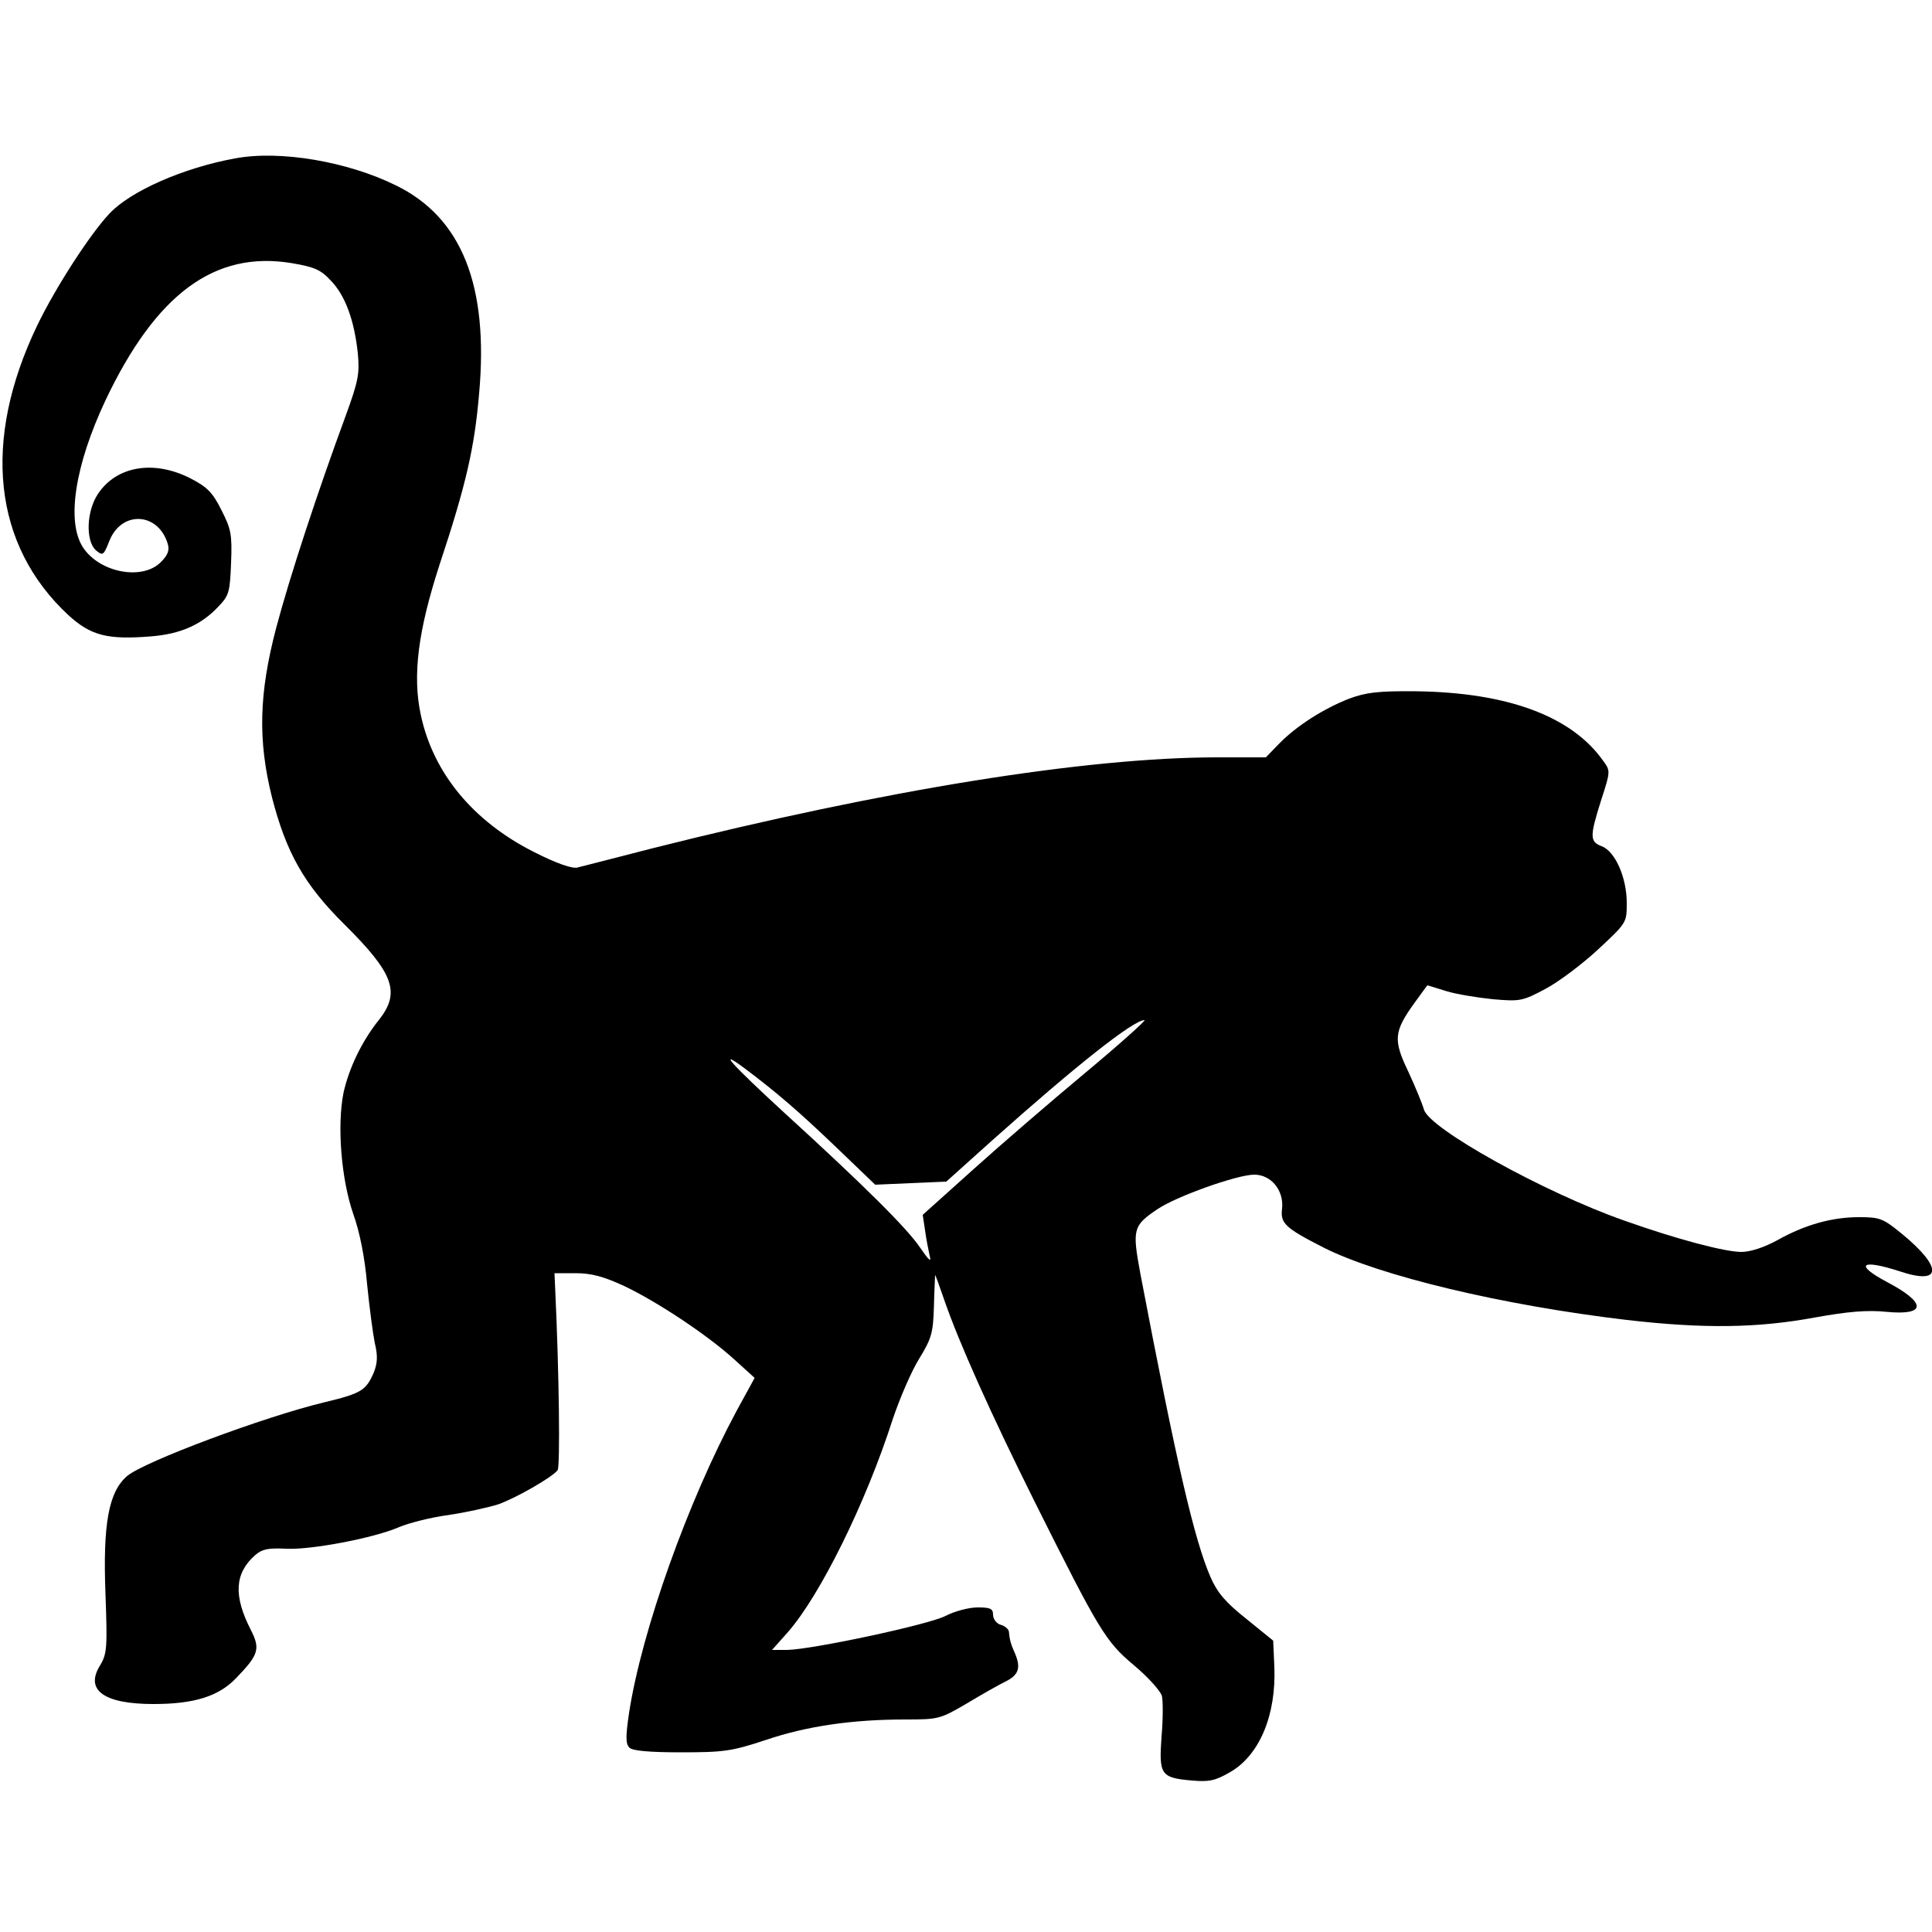
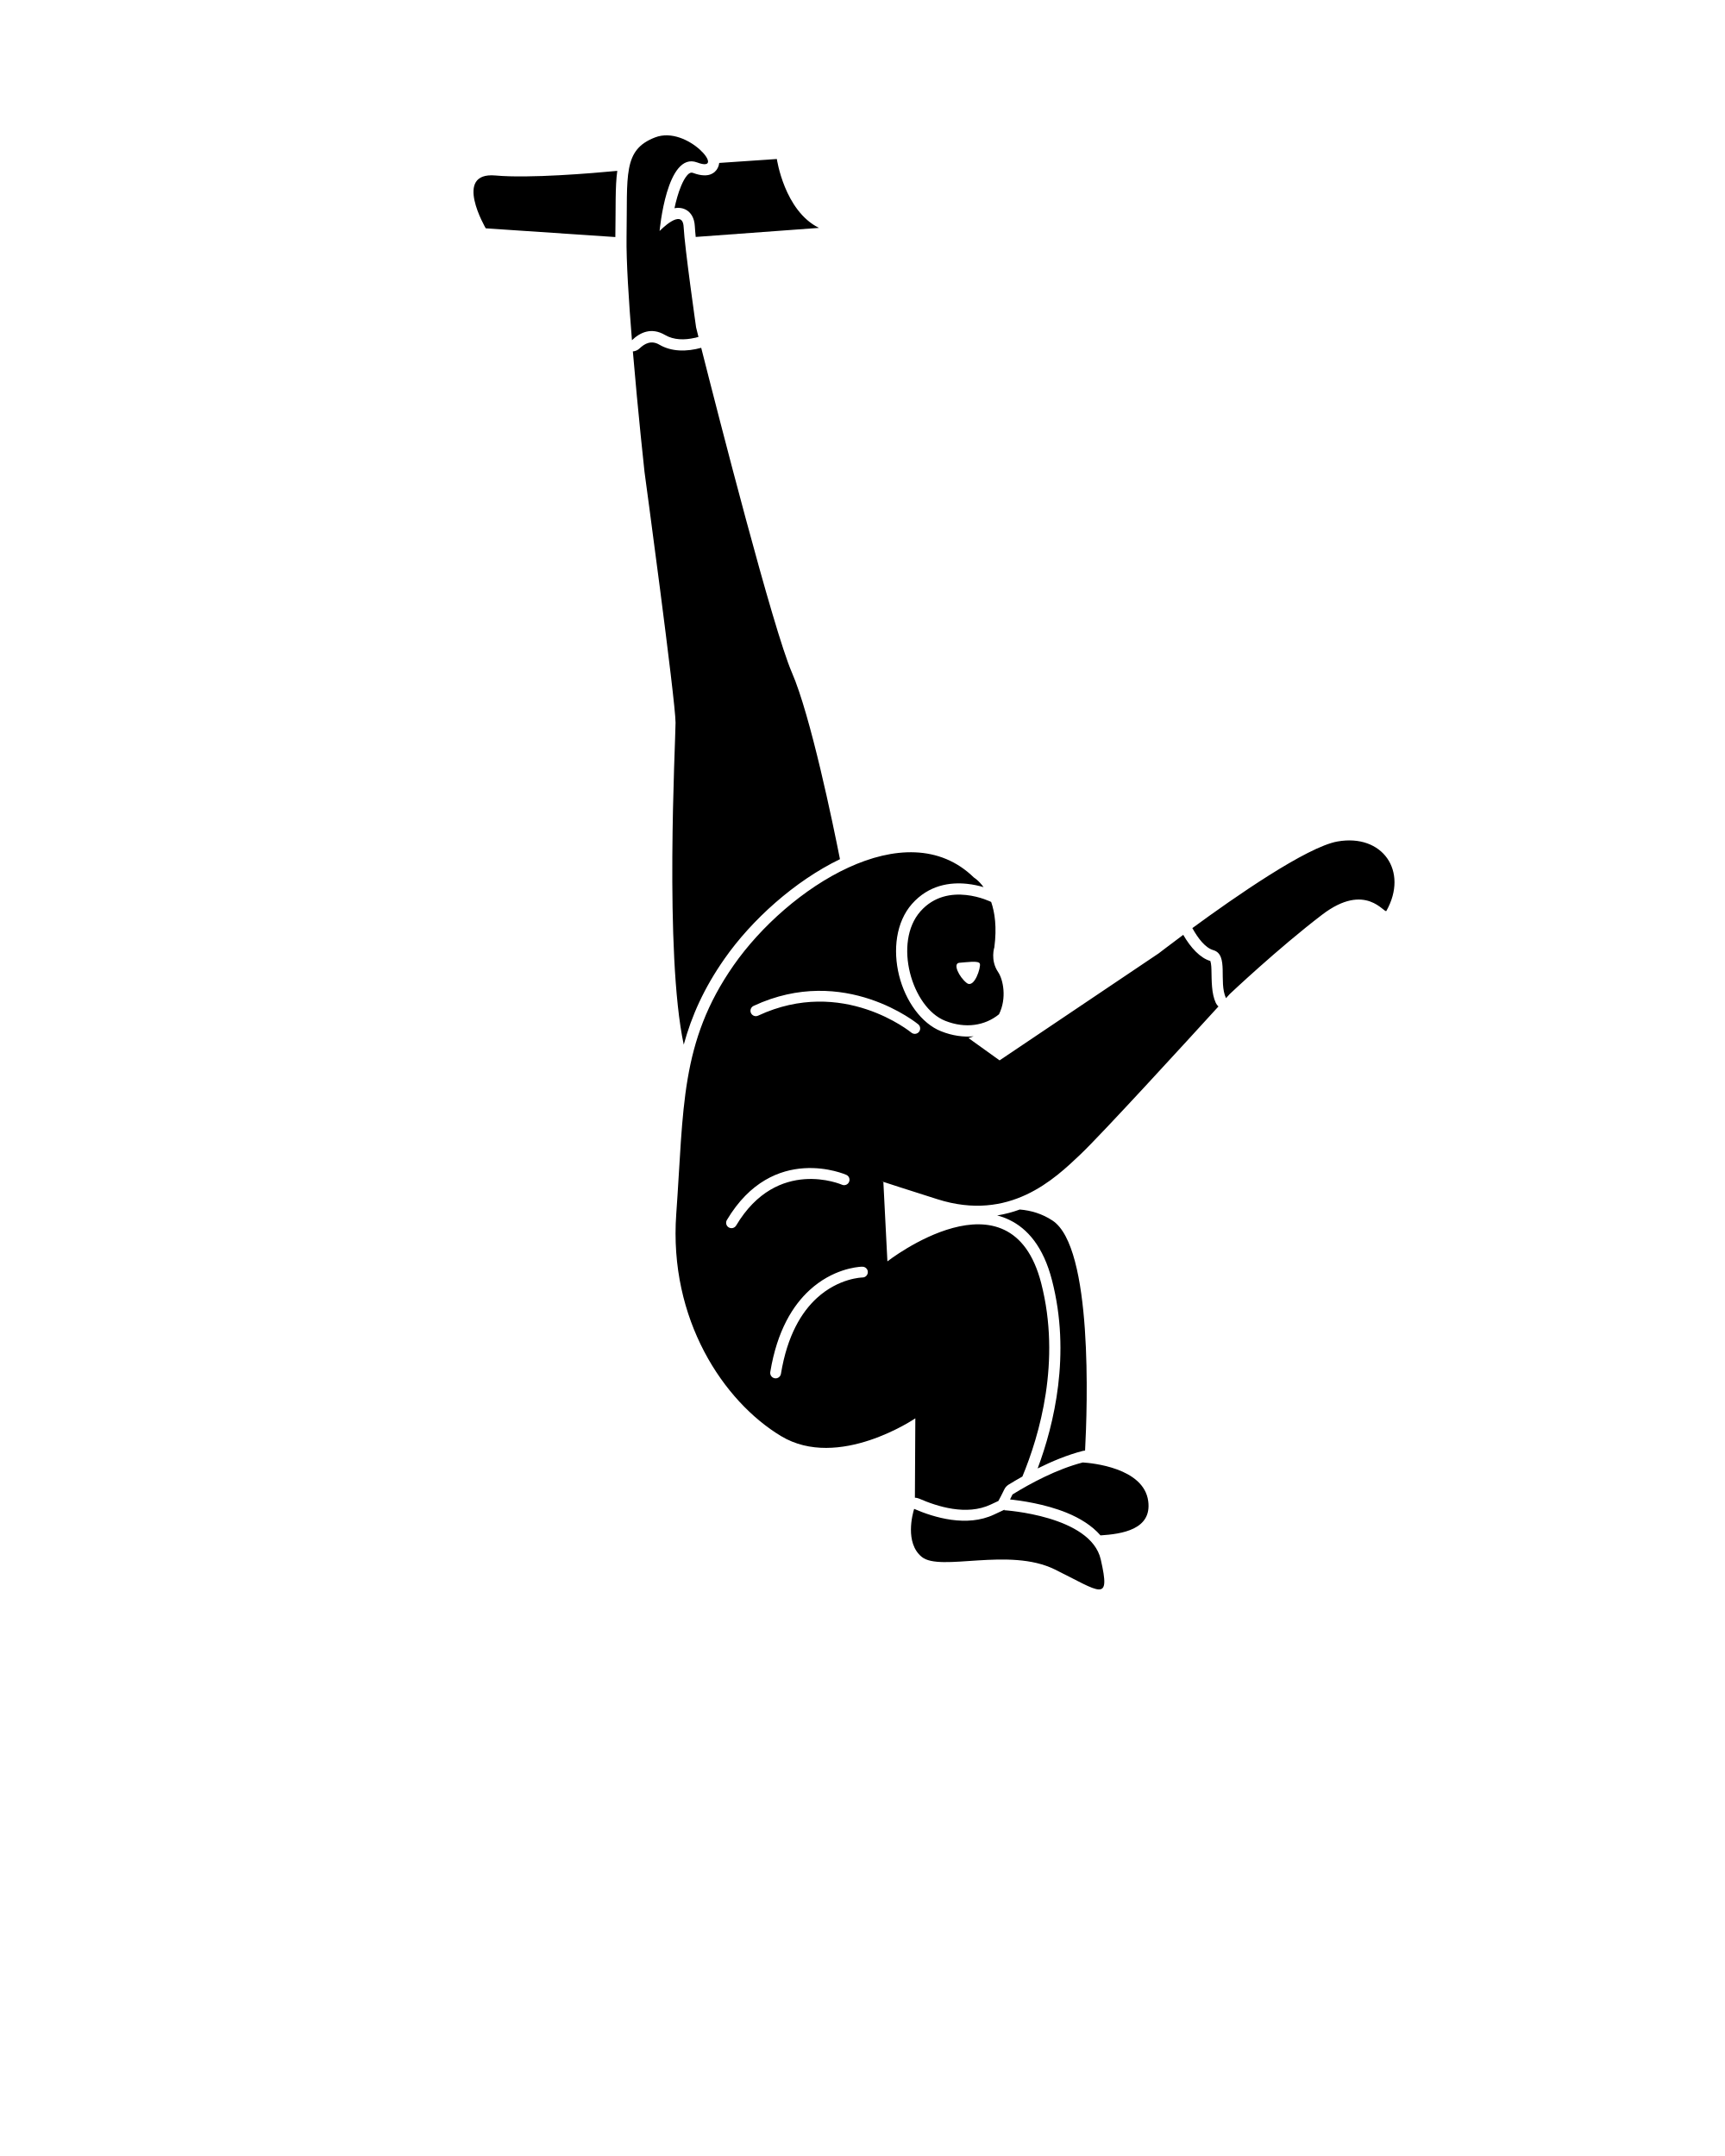
- <svg xmlns="http://www.w3.org/2000/svg" version="1.0" width="500pt" height="500pt" viewBox="0 0 500 500" preserveAspectRatio="xMidYMid meet">
-   <g transform="translate(0,500) scale(0.1,-0.1)" fill="#000000" stroke="none">
-     <path d="M608 4590 c-132 -24 -270 -84 -325 -143 -50 -53 -140 -192 -187 -290 -143 -298 -114 -568 81 -749 58 -53 101 -64 213 -55 77 6 131 30 175 77 28 29 30 38 33 113 3 74 0 88 -25 137 -23 46 -37 60 -82 83 -94 47 -190 31 -238 -42 -29 -44 -32 -120 -5 -145 18 -15 20 -14 35 24 31 79 126 75 151 -7 5 -17 1 -29 -18 -48 -48 -48 -158 -27 -201 38 -44 67 -21 213 58 381 131 276 283 388 482 355 59 -10 75 -17 101 -45 38 -39 61 -104 70 -188 5 -54 1 -73 -31 -161 -73 -198 -145 -417 -180 -549 -45 -171 -48 -292 -11 -440 37 -143 83 -225 187 -328 128 -127 146 -176 90 -247 -45 -56 -78 -126 -92 -189 -17 -85 -6 -223 25 -313 17 -47 30 -113 36 -182 6 -60 15 -128 20 -153 8 -33 7 -52 -3 -77 -20 -45 -31 -53 -127 -76 -155 -37 -468 -154 -511 -191 -48 -41 -63 -124 -56 -306 5 -138 4 -154 -14 -184 -40 -64 10 -100 138 -100 106 0 169 20 214 67 59 61 63 76 38 125 -45 88 -42 146 11 193 18 16 33 19 79 17 64 -4 231 28 294 56 24 10 81 25 127 31 47 7 105 20 130 28 45 16 138 69 153 88 7 8 4 252 -6 465 l-2 45 55 0 c41 0 73 -9 125 -33 86 -41 213 -125 284 -189 l54 -49 -46 -84 c-126 -234 -246 -569 -279 -783 -9 -61 -9 -80 1 -90 8 -8 51 -12 134 -12 111 0 131 3 219 32 106 36 224 53 361 53 86 0 90 1 160 42 40 24 84 49 99 56 34 17 40 35 26 70 -12 27 -15 37 -17 59 0 6 -10 15 -21 18 -11 3 -20 15 -20 26 0 16 -7 19 -40 19 -23 0 -60 -10 -83 -22 -45 -23 -346 -87 -410 -88 l-39 0 41 46 c84 96 202 335 271 550 18 54 49 126 69 158 32 52 36 67 38 135 1 42 3 78 3 81 0 3 11 -27 24 -65 38 -110 119 -291 233 -520 168 -336 184 -363 258 -425 36 -30 68 -66 72 -79 3 -13 3 -61 -1 -106 -7 -98 -2 -106 79 -113 45 -4 61 0 99 22 76 44 119 148 114 272 l-3 68 -69 56 c-53 42 -75 67 -93 108 -42 97 -87 289 -182 787 -21 114 -19 123 45 166 49 33 206 89 250 89 44 0 77 -41 72 -88 -5 -38 8 -50 108 -101 145 -73 462 -149 784 -187 199 -23 338 -21 485 6 88 16 138 20 187 15 104 -10 105 23 0 78 -84 45 -65 59 34 27 110 -37 113 9 6 97 -49 40 -57 43 -111 43 -69 0 -139 -19 -212 -60 -33 -18 -69 -30 -92 -30 -43 0 -168 33 -303 81 -208 73 -507 239 -519 288 -4 14 -22 58 -40 97 -40 83 -38 104 16 179 18 25 33 45 33 45 1 0 23 -7 49 -15 26 -8 81 -17 121 -21 70 -6 76 -5 136 27 34 18 95 64 136 102 74 69 74 69 74 120 0 66 -30 134 -65 147 -31 12 -31 25 -1 120 24 74 24 75 5 101 -82 116 -248 177 -485 180 -97 1 -129 -3 -172 -19 -67 -26 -137 -71 -181 -116 l-35 -36 -125 0 c-340 0 -861 -84 -1461 -235 -96 -25 -184 -47 -195 -50 -13 -4 -54 10 -113 40 -157 79 -261 204 -293 355 -22 102 -7 218 49 390 68 205 90 301 102 442 25 279 -45 455 -215 538 -125 62 -301 92 -417 70z m2200 -2367 c-90 -75 -221 -188 -292 -252 l-128 -115 6 -40 c3 -23 9 -52 12 -66 5 -18 -2 -12 -24 20 -33 50 -146 162 -352 350 -135 124 -177 170 -104 116 84 -63 143 -114 239 -206 l100 -96 92 4 92 4 118 106 c215 192 366 312 395 312 5 0 -64 -62 -154 -137z" />
+ <svg xmlns="http://www.w3.org/2000/svg" viewBox="0 0 32 40" version="1.1" xml:space="preserve" style="" x="0px" y="0px" fill-rule="evenodd" clip-rule="evenodd" stroke-linejoin="round" stroke-miterlimit="2">
+   <g transform="matrix(1,0,0,1,-74,-417)">
+     <path d="M90.958,444.994C91.33,445.156 91.936,445.337 92.439,445.1C92.509,445.067 92.575,445.036 92.636,445.008C92.632,445.015 92.629,445.019 92.629,445.019C92.629,445.019 94.235,445.118 94.42,445.933C94.606,446.748 94.42,446.538 93.568,446.118C92.716,445.698 91.444,446.168 91.098,445.884C90.781,445.623 90.93,445.084 90.958,444.994ZM92.737,444.819C92.751,444.791 92.767,444.76 92.783,444.726C93.115,444.521 93.604,444.257 94.086,444.133C94.252,444.143 95.217,444.231 95.3,444.849C95.372,445.378 94.812,445.46 94.415,445.486C94.257,445.304 94.033,445.166 93.788,445.066C93.382,444.901 92.93,444.839 92.737,444.819ZM90.972,444.786L90.98,443.314C90.98,443.314 89.554,444.286 88.488,443.643C87.423,443.001 86.404,441.481 86.545,439.522C86.686,437.564 86.612,436.337 87.611,434.907C88.61,433.477 90.803,432.047 92.067,433.281C92.067,433.281 92.153,433.331 92.246,433.459C92.161,433.434 92.057,433.41 91.943,433.398C91.622,433.363 91.227,433.421 90.918,433.77C90.621,434.107 90.561,434.626 90.679,435.099C90.797,435.573 91.094,435.989 91.458,436.133C91.667,436.216 91.871,436.244 92.062,436.226C92.031,436.237 92,436.248 91.966,436.259L92.543,436.673L95.494,434.688C95.494,434.688 95.673,434.55 95.95,434.344C96.088,434.584 96.267,434.775 96.45,434.828C96.456,434.83 96.454,434.838 96.456,434.844C96.459,434.854 96.462,434.866 96.464,434.877C96.47,434.914 96.472,434.954 96.473,434.996C96.478,435.197 96.472,435.43 96.554,435.607C96.566,435.632 96.583,435.655 96.603,435.673C96.023,436.309 94.429,438.052 94.041,438.419C93.565,438.871 92.731,439.675 91.39,439.249C90.724,439.037 90.472,438.956 90.387,438.927L90.387,438.923C90.387,438.923 90.301,438.898 90.387,438.927L90.462,440.402C90.462,440.402 92.751,438.613 93.315,440.807C93.687,442.256 93.283,443.629 92.966,444.394C92.873,444.446 92.787,444.497 92.709,444.545C92.676,444.566 92.648,444.596 92.631,444.632C92.585,444.727 92.547,444.8 92.521,444.847L92.38,444.913C91.929,445.126 91.384,444.949 91.049,444.803C91.024,444.793 90.998,444.787 90.972,444.786ZM92.918,439.44C93.125,439.457 93.333,439.518 93.525,439.645C94.276,440.14 94.172,443.099 94.129,443.912C94.115,443.913 94.102,443.915 94.089,443.918C93.801,443.992 93.511,444.113 93.249,444.244C93.556,443.423 93.868,442.122 93.516,440.755C93.355,440.127 93.058,439.792 92.721,439.631C92.649,439.596 92.574,439.569 92.498,439.55C92.646,439.526 92.786,439.488 92.918,439.44ZM89.998,440.502C89.993,440.501 89.987,440.501 89.98,440.501C89.894,440.506 89.444,440.545 89.019,440.935C88.713,441.215 88.416,441.681 88.289,442.456C88.281,442.511 88.318,442.562 88.372,442.571C88.426,442.58 88.478,442.543 88.487,442.489C88.604,441.773 88.871,441.341 89.154,441.082C89.564,440.707 89.999,440.701 89.999,440.701C90.055,440.701 90.099,440.656 90.099,440.6C90.099,440.545 90.053,440.501 89.998,440.501L89.998,440.502ZM89.7,438.797C89.7,438.797 88.344,438.19 87.484,439.635C87.456,439.682 87.471,439.744 87.519,439.772C87.566,439.8 87.627,439.785 87.656,439.737C88.42,438.454 89.619,438.98 89.619,438.98C89.669,439.002 89.728,438.979 89.75,438.929C89.773,438.878 89.75,438.819 89.7,438.797ZM86.684,436.381C86.322,434.694 86.532,430.748 86.532,430.408C86.532,430.002 85.956,425.754 85.956,425.754C85.956,425.754 85.836,424.659 85.74,423.52C85.787,423.516 85.832,423.496 85.867,423.462C85.958,423.375 86.081,423.307 86.23,423.394C86.458,423.528 86.737,423.527 87.008,423.453C87.325,424.705 88.34,428.67 88.69,429.477C89.037,430.275 89.452,432.283 89.582,432.94C88.744,433.345 87.945,434.065 87.44,434.788C87.06,435.331 86.83,435.846 86.684,436.381ZM91.034,436.004C91.034,436.004 89.668,434.874 87.98,435.662C87.929,435.686 87.908,435.745 87.931,435.795C87.955,435.845 88.014,435.867 88.064,435.843C89.635,435.11 90.906,436.158 90.906,436.158C90.949,436.193 91.012,436.187 91.047,436.145C91.082,436.102 91.076,436.039 91.034,436.004ZM92.532,435.818C92.274,436.028 91.912,436.089 91.534,435.939C90.914,435.694 90.565,434.485 91.075,433.908C91.584,433.333 92.384,433.732 92.387,433.734C92.455,433.931 92.494,434.204 92.446,434.574C92.446,434.574 92.366,434.814 92.516,435.035C92.609,435.172 92.681,435.518 92.532,435.818ZM96.119,434.219C96.911,433.638 98.242,432.713 98.811,432.612C99.647,432.464 100.132,433.162 99.719,433.899C99.684,433.963 99.342,433.346 98.524,433.972C97.706,434.597 96.815,435.44 96.815,435.44L96.743,435.519C96.601,435.213 96.799,434.712 96.508,434.628C96.36,434.585 96.228,434.415 96.119,434.219ZM91.8,434.862C91.933,434.853 92.155,434.817 92.177,434.879C92.2,434.942 92.075,435.348 91.933,435.237C91.791,435.126 91.666,434.87 91.8,434.862ZM86.893,423.267C86.697,423.312 86.499,423.31 86.335,423.214C86.085,423.068 85.876,423.165 85.723,423.312C85.663,422.57 85.616,421.835 85.623,421.397C85.642,420.246 85.549,419.781 86.153,419.549C86.756,419.317 87.499,420.227 86.933,420.014C86.366,419.8 86.236,421.286 86.236,421.286C86.236,421.286 86.663,420.84 86.682,421.211C86.7,421.583 86.913,423.074 86.913,423.074C86.913,423.074 86.929,423.138 86.957,423.251C86.936,423.257 86.916,423.262 86.895,423.267L86.913,423.283L86.893,423.267ZM85.451,420.17C85.41,420.46 85.424,420.853 85.415,421.394L85.415,421.398L83.011,421.236C83.011,421.236 82.394,420.184 83.192,420.256C83.815,420.313 84.973,420.215 85.451,420.17ZM87.342,420.023L88.411,419.95C88.411,419.95 88.55,420.911 89.193,421.228L86.906,421.396C86.898,421.316 86.892,421.249 86.89,421.201C86.881,421.03 86.809,420.945 86.741,420.901C86.677,420.861 86.598,420.846 86.512,420.863C86.541,420.727 86.581,420.579 86.635,420.45C86.668,420.371 86.705,420.3 86.751,420.248C86.781,420.215 86.814,420.192 86.859,420.209C87.013,420.267 87.117,420.258 87.173,420.238C87.243,420.213 87.288,420.169 87.315,420.115C87.329,420.088 87.338,420.058 87.342,420.023Z" />
  </g>
+   <text x="0" y="47" fill="#000000" font-size="5px" font-weight="bold" font-family="'Helvetica Neue', Helvetica, Arial-Unicode, Arial, Sans-serif">Created by icon trip</text>
+   <text x="0" y="52" fill="#000000" font-size="5px" font-weight="bold" font-family="'Helvetica Neue', Helvetica, Arial-Unicode, Arial, Sans-serif">from the Noun Project</text>
</svg>
